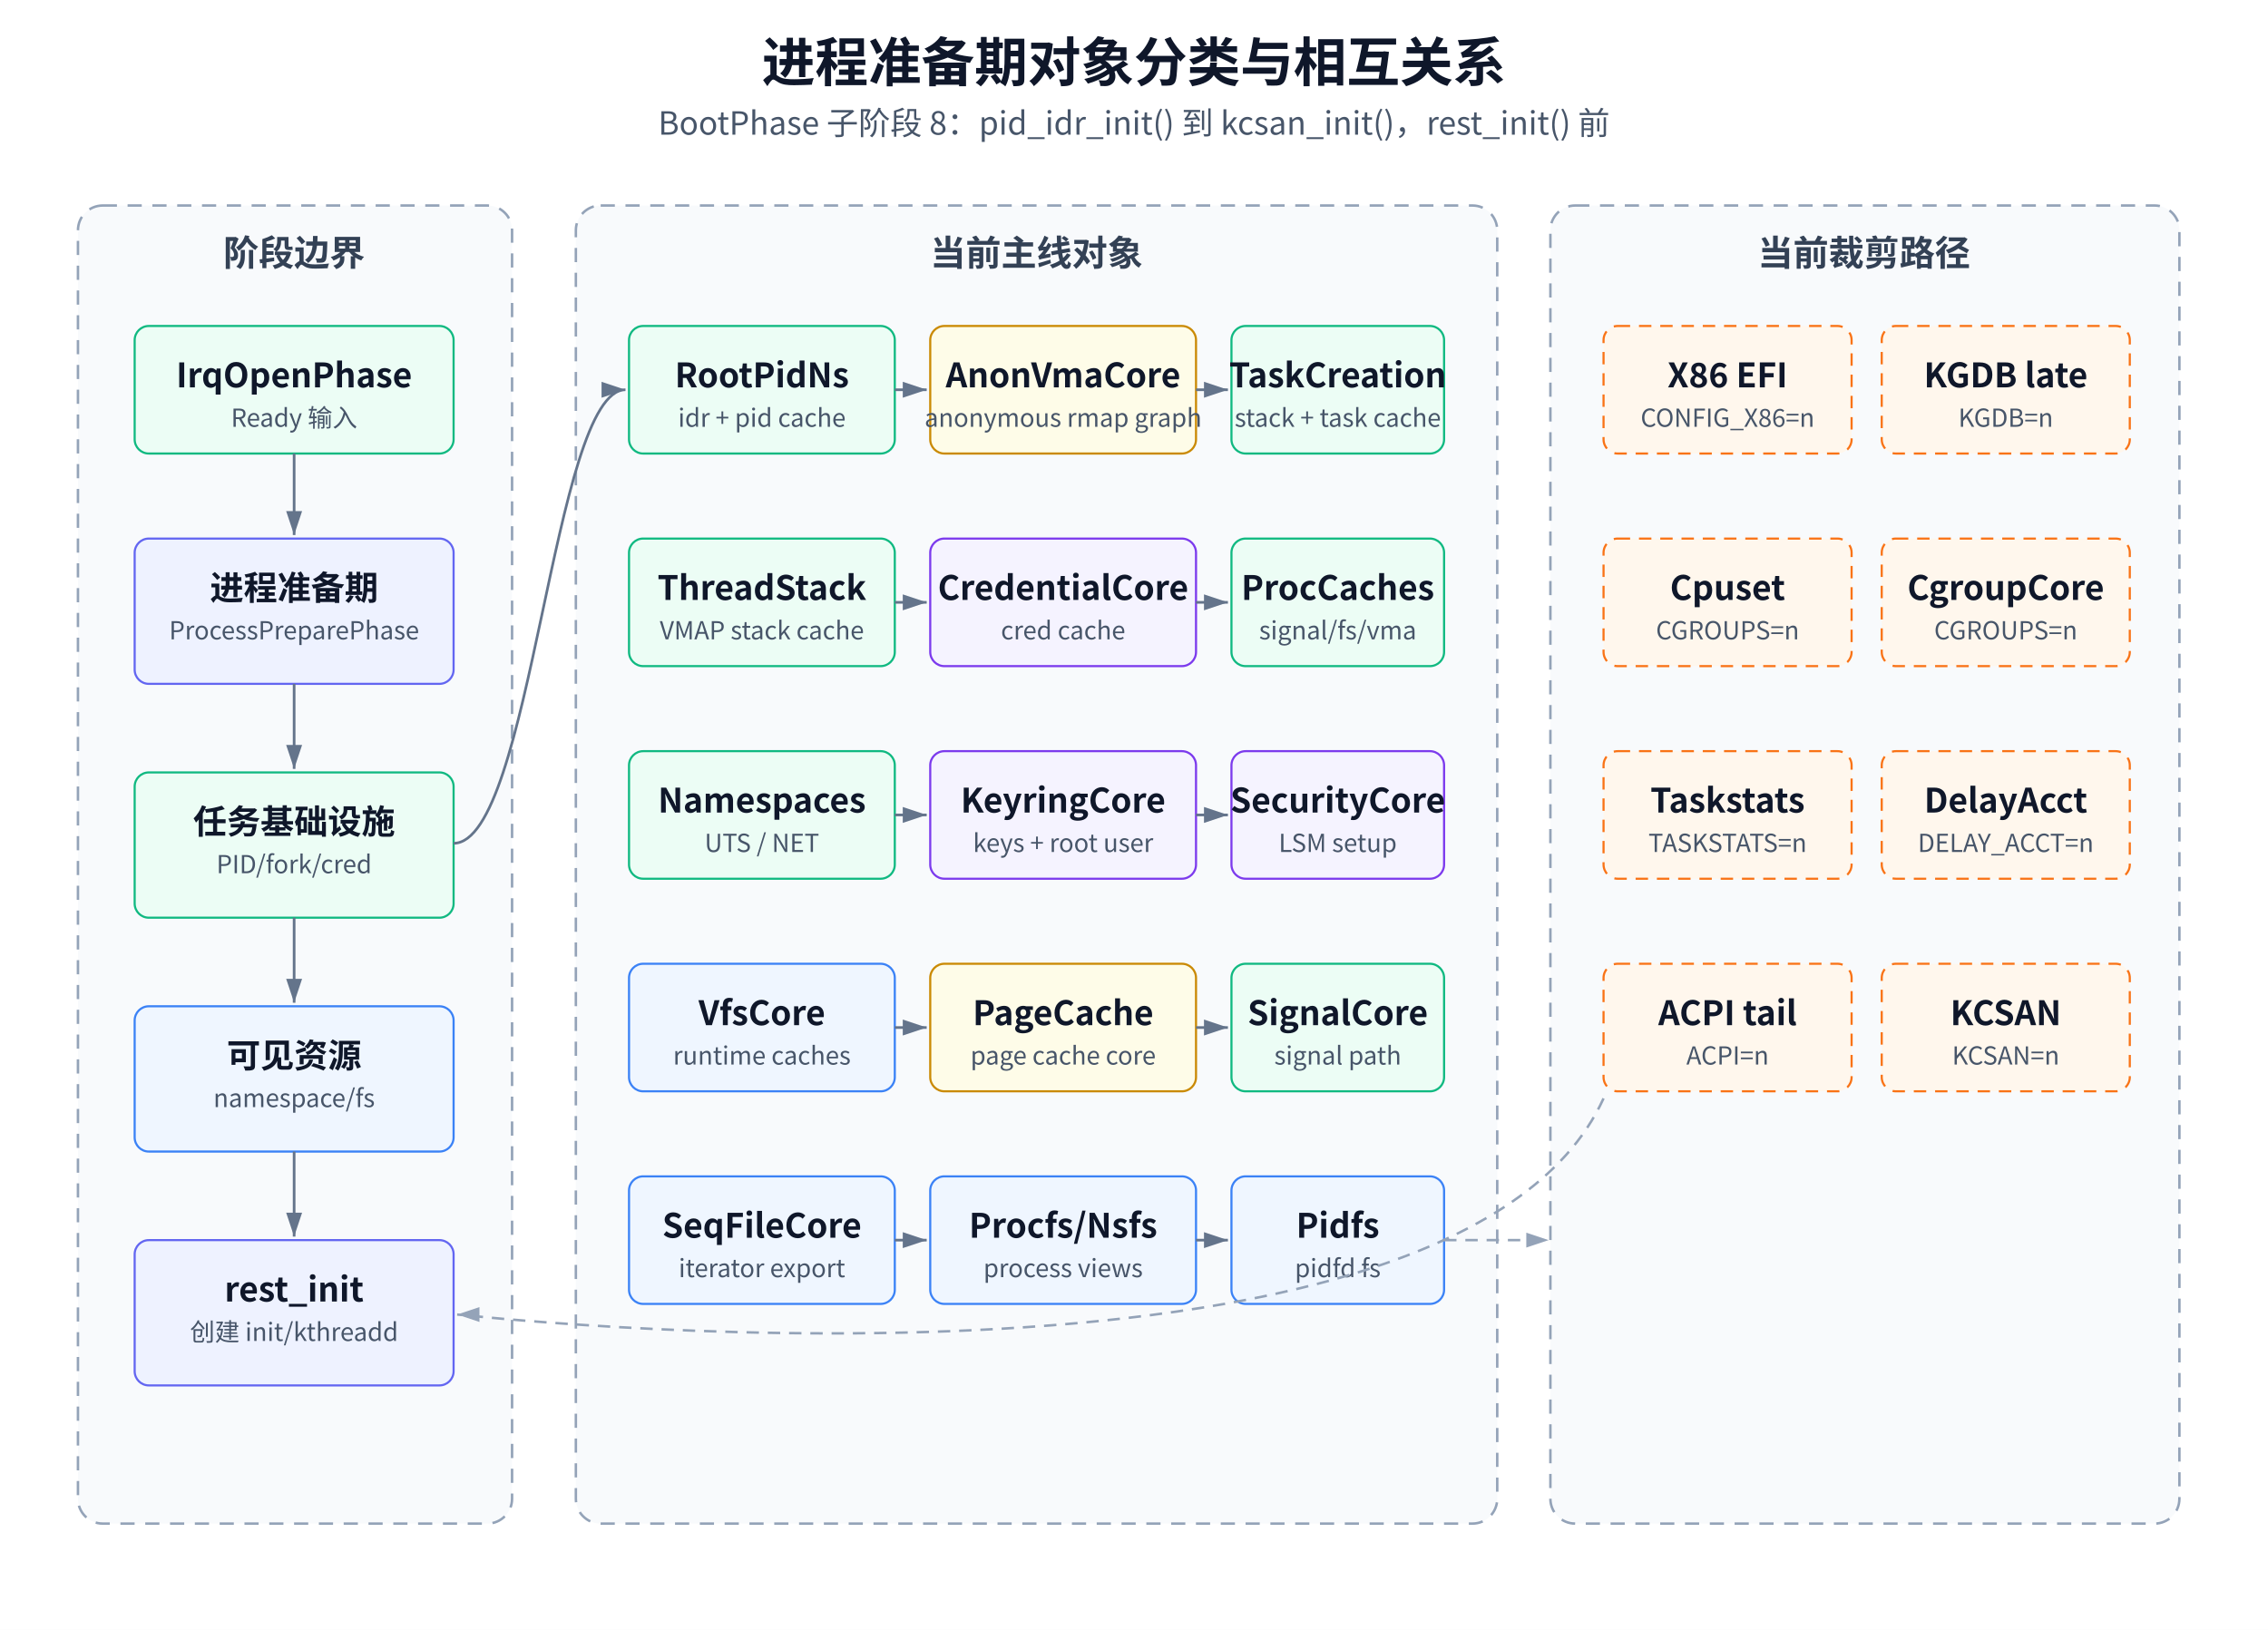
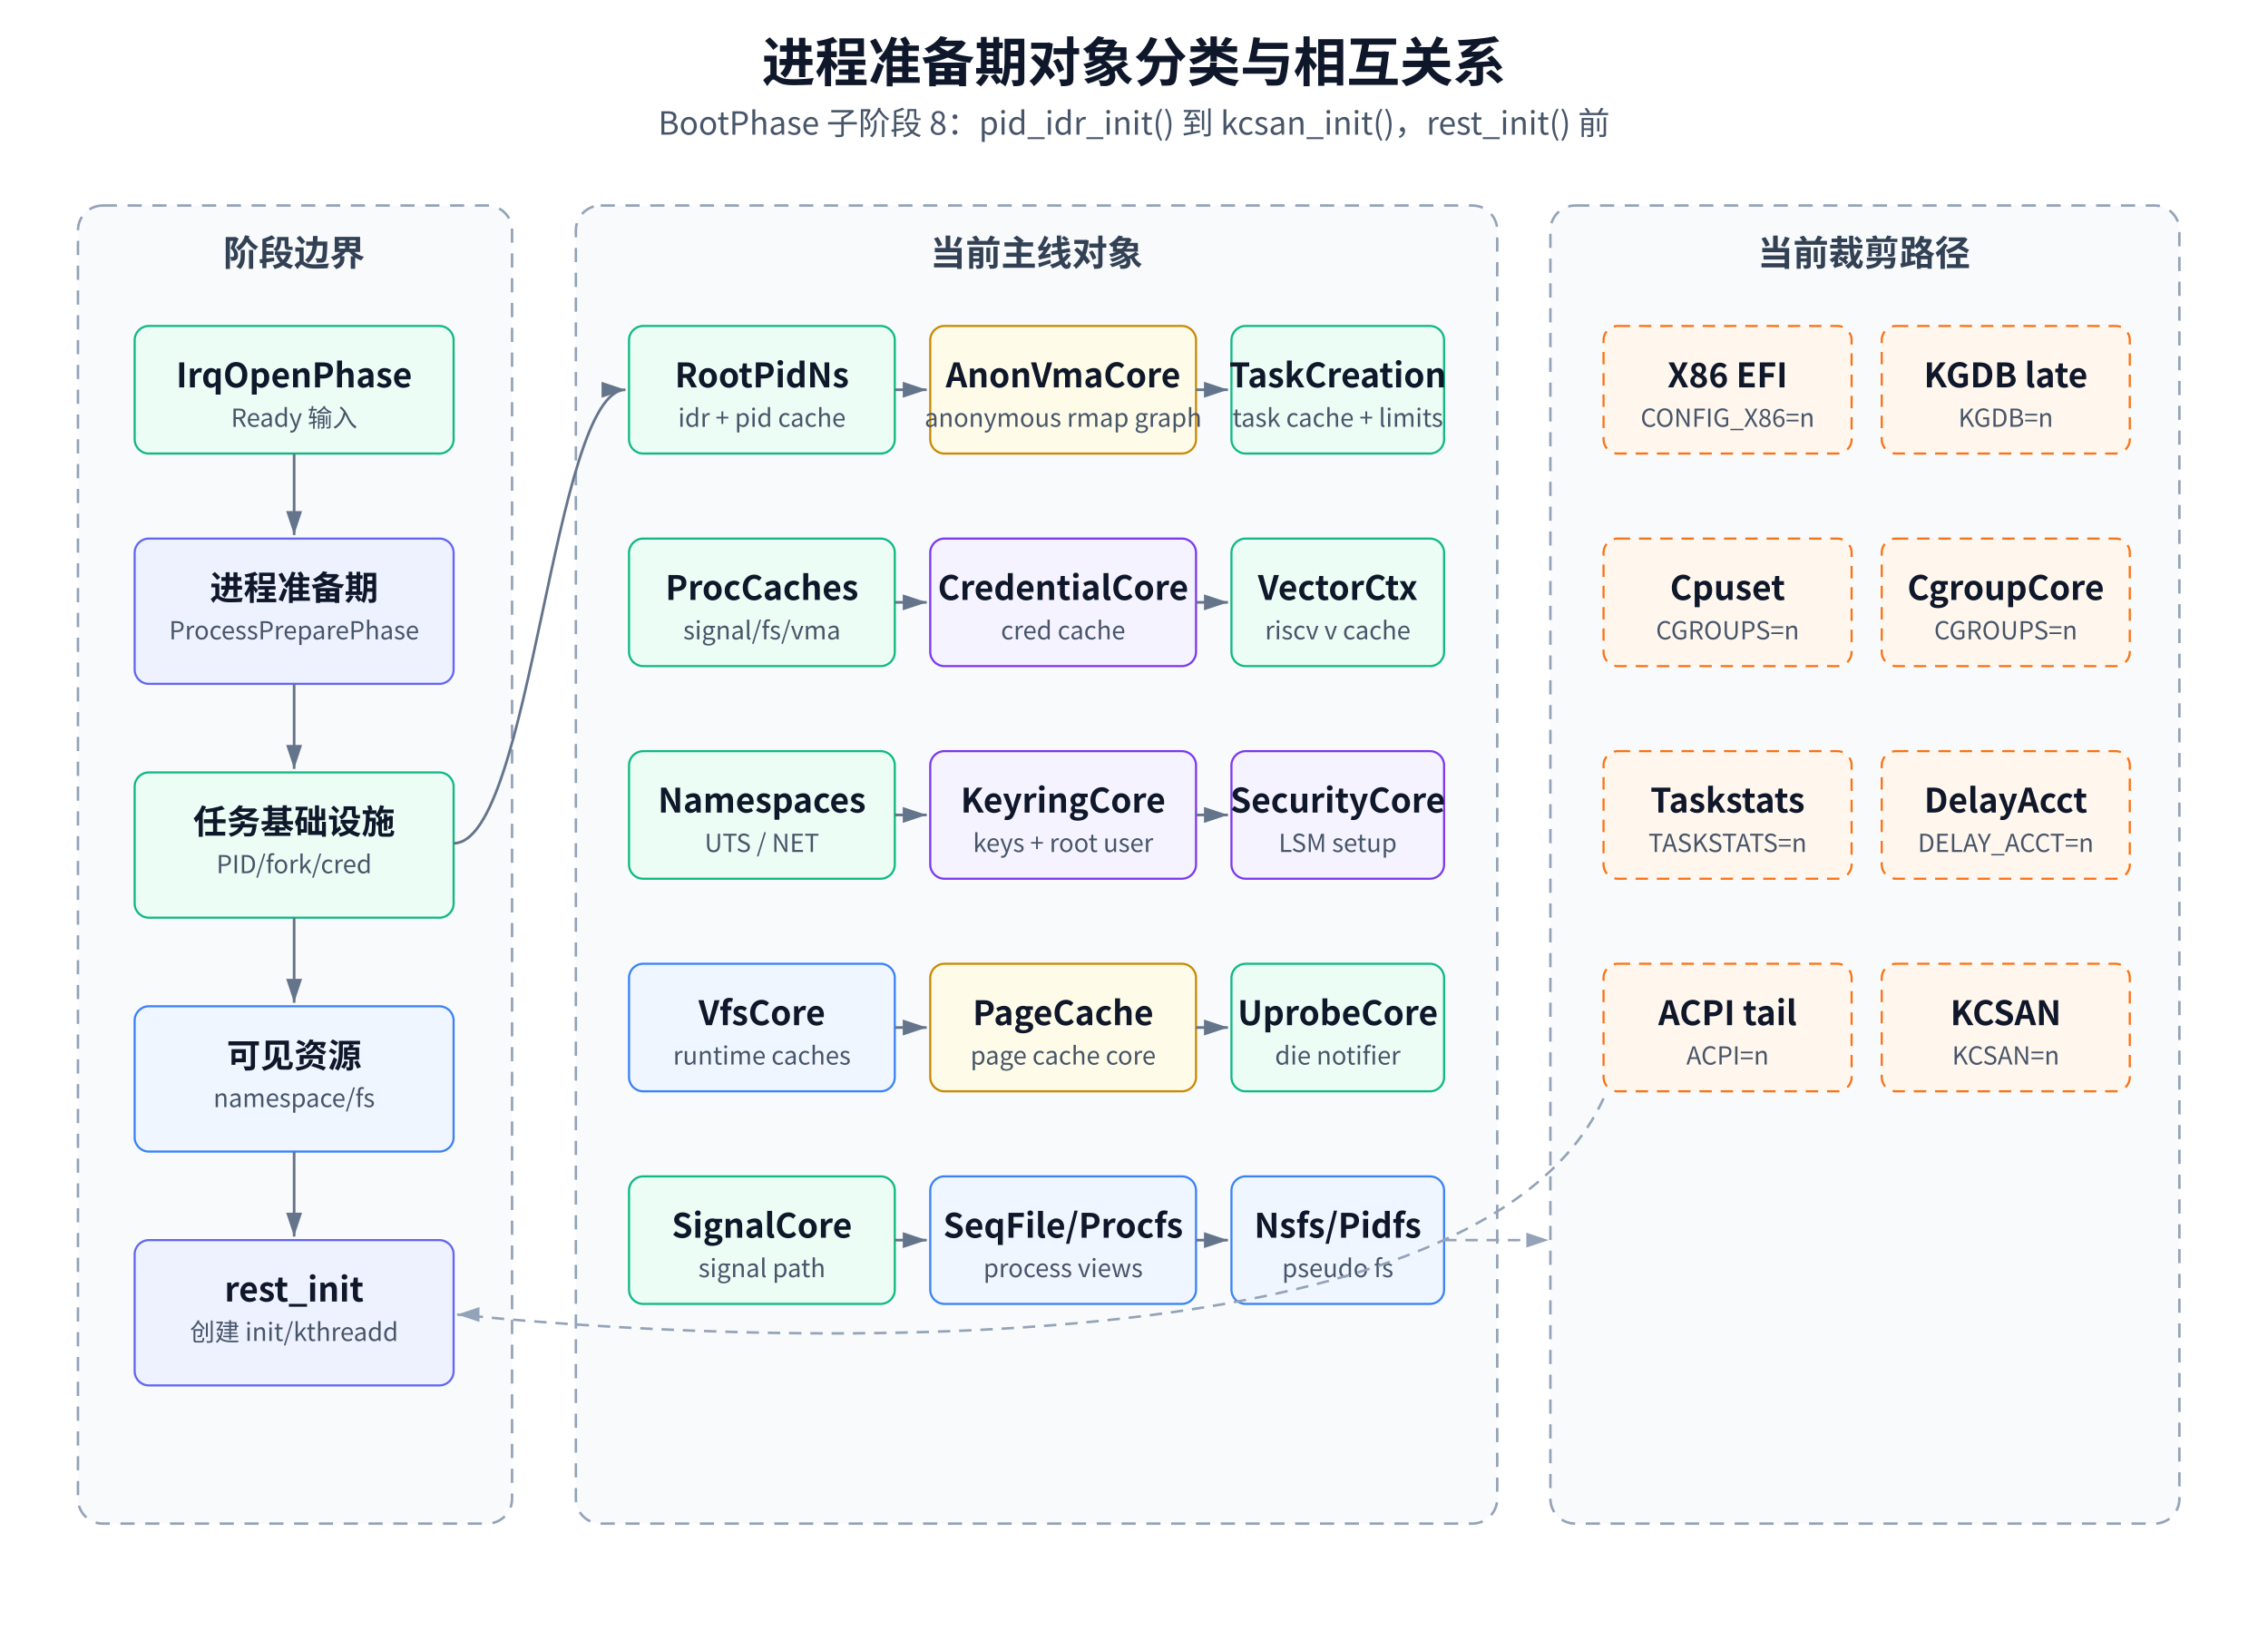
<svg xmlns="http://www.w3.org/2000/svg" width="1280" height="920" viewBox="0 0 1280 920" role="img" aria-labelledby="title desc">
  <defs>
    <style>
      text { font-family: "Microsoft YaHei", "Noto Sans CJK SC", "Source Han Sans SC", Arial, sans-serif; fill: #0f172a; }
      .title { font-size: 30px; font-weight: 600; }
      .subtitle { font-size: 18px; fill: #475569; }
      .group { fill: #f8fafc; stroke: #94a3b8; stroke-width: 1.4; stroke-dasharray: 8 6; }
      .box { fill: #ffffff; stroke: #334155; stroke-width: 1.2; }
      .phase { fill: #eef2ff; stroke: #6366f1; }
      .ready { fill: #ecfdf5; stroke: #10b981; }
      .proc { fill: #ecfdf5; stroke: #10b981; }
      .mm { fill: #fefce8; stroke: #ca8a04; }
      .fs { fill: #eff6ff; stroke: #3b82f6; }
      .sec { fill: #f5f3ff; stroke: #7c3aed; }
      .trimmed { fill: #fff7ed; stroke: #f97316; stroke-dasharray: 7 5; }
      .label { font-size: 19px; font-weight: 600; dominant-baseline: middle; }
      .small { font-size: 14px; fill: #475569; dominant-baseline: middle; }
      .group-title { font-size: 20px; font-weight: 600; fill: #334155; }
      .edge { stroke: #64748b; stroke-width: 1.5; fill: none; marker-end: url(#arrow); }
      .edge-dash { stroke: #94a3b8; stroke-width: 1.4; fill: none; stroke-dasharray: 7 5; marker-end: url(#arrow2); }
    </style>
    <marker id="arrow" markerWidth="10" markerHeight="10" refX="9" refY="3" orient="auto" markerUnits="strokeWidth">
      <path d="M0,0 L0,6 L9,3 z" fill="#64748b" />
    </marker>
    <marker id="arrow2" markerWidth="10" markerHeight="10" refX="9" refY="3" orient="auto" markerUnits="strokeWidth">
      <path d="M0,0 L0,6 L9,3 z" fill="#94a3b8" />
    </marker>
  </defs>
  <rect x="0" y="0" width="1280" height="920" fill="#ffffff" />
  <text x="640" y="46" text-anchor="middle" class="title">进程准备期对象分类与相互关系</text>
  <text x="640" y="76" text-anchor="middle" class="subtitle">BootPhase 子阶段 8：pid_idr_init() 到 kcsan_init()，rest_init() 前</text>
  <rect x="44" y="116" width="245" height="744" rx="14" class="group" />
  <text x="166" y="150" text-anchor="middle" class="group-title">阶段边界</text>
  <rect x="76" y="184" width="180" height="72" rx="8" class="box ready" />
  <text x="166" y="212" text-anchor="middle" class="label">IrqOpenPhase</text>
  <text x="166" y="236" text-anchor="middle" class="small">Ready 输入</text>
  <rect x="76" y="304" width="180" height="82" rx="8" class="box phase" />
  <text x="166" y="332" text-anchor="middle" class="label">进程准备期</text>
  <text x="166" y="356" text-anchor="middle" class="small">ProcessPreparePhase</text>
  <rect x="76" y="436" width="180" height="82" rx="8" class="box proc" />
  <text x="166" y="464" text-anchor="middle" class="label">任务基础设施</text>
  <text x="166" y="488" text-anchor="middle" class="small">PID/fork/cred</text>
  <rect x="76" y="568" width="180" height="82" rx="8" class="box fs" />
  <text x="166" y="596" text-anchor="middle" class="label">可见资源</text>
  <text x="166" y="620" text-anchor="middle" class="small">namespace/fs</text>
  <rect x="76" y="700" width="180" height="82" rx="8" class="box phase" />
  <text x="166" y="728" text-anchor="middle" class="label">rest_init</text>
  <text x="166" y="752" text-anchor="middle" class="small">创建 init/kthreadd</text>
  <path d="M166 256 L166 302" class="edge" />
  <path d="M166 386 L166 434" class="edge" />
  <path d="M166 518 L166 566" class="edge" />
  <path d="M166 650 L166 698" class="edge" />
  <rect x="325" y="116" width="520" height="744" rx="14" class="group" />
  <text x="585" y="150" text-anchor="middle" class="group-title">当前主线对象</text>
  <rect x="355" y="184" width="150" height="72" rx="8" class="box proc" />
  <text x="430" y="212" text-anchor="middle" class="label">RootPidNs</text>
  <text x="430" y="236" text-anchor="middle" class="small">idr + pid cache</text>
  <rect x="525" y="184" width="150" height="72" rx="8" class="box mm" />
  <text x="600" y="212" text-anchor="middle" class="label">AnonVmaCore</text>
  <text x="600" y="236" text-anchor="middle" class="small">anonymous rmap graph</text>
  <rect x="695" y="184" width="120" height="72" rx="8" class="box proc" />
  <text x="755" y="212" text-anchor="middle" class="label">TaskCreation</text>
-   <text x="755" y="236" text-anchor="middle" class="small">stack + task cache</text>
+   <text x="755" y="236" text-anchor="middle" class="small">task cache + limits</text>
  <rect x="355" y="304" width="150" height="72" rx="8" class="box proc" />
-   <text x="430" y="332" text-anchor="middle" class="label">ThreadStack</text>
-   <text x="430" y="356" text-anchor="middle" class="small">VMAP stack cache</text>
+   <text x="430" y="332" text-anchor="middle" class="label">ProcCaches</text>
+   <text x="430" y="356" text-anchor="middle" class="small">signal/fs/vma</text>
  <rect x="525" y="304" width="150" height="72" rx="8" class="box sec" />
  <text x="600" y="332" text-anchor="middle" class="label">CredentialCore</text>
  <text x="600" y="356" text-anchor="middle" class="small">cred cache</text>
  <rect x="695" y="304" width="120" height="72" rx="8" class="box proc" />
-   <text x="755" y="332" text-anchor="middle" class="label">ProcCaches</text>
-   <text x="755" y="356" text-anchor="middle" class="small">signal/fs/vma</text>
+   <text x="755" y="332" text-anchor="middle" class="label">VectorCtx</text>
+   <text x="755" y="356" text-anchor="middle" class="small">riscv v cache</text>
  <rect x="355" y="424" width="150" height="72" rx="8" class="box proc" />
  <text x="430" y="452" text-anchor="middle" class="label">Namespaces</text>
  <text x="430" y="476" text-anchor="middle" class="small">UTS / NET</text>
  <rect x="525" y="424" width="150" height="72" rx="8" class="box sec" />
  <text x="600" y="452" text-anchor="middle" class="label">KeyringCore</text>
  <text x="600" y="476" text-anchor="middle" class="small">keys + root user</text>
  <rect x="695" y="424" width="120" height="72" rx="8" class="box sec" />
  <text x="755" y="452" text-anchor="middle" class="label">SecurityCore</text>
  <text x="755" y="476" text-anchor="middle" class="small">LSM setup</text>
  <rect x="355" y="544" width="150" height="72" rx="8" class="box fs" />
  <text x="430" y="572" text-anchor="middle" class="label">VfsCore</text>
  <text x="430" y="596" text-anchor="middle" class="small">runtime caches</text>
  <rect x="525" y="544" width="150" height="72" rx="8" class="box mm" />
  <text x="600" y="572" text-anchor="middle" class="label">PageCache</text>
  <text x="600" y="596" text-anchor="middle" class="small">page cache core</text>
  <rect x="695" y="544" width="120" height="72" rx="8" class="box proc" />
-   <text x="755" y="572" text-anchor="middle" class="label">SignalCore</text>
-   <text x="755" y="596" text-anchor="middle" class="small">signal path</text>
-   <rect x="355" y="664" width="150" height="72" rx="8" class="box fs" />
-   <text x="430" y="692" text-anchor="middle" class="label">SeqFileCore</text>
-   <text x="430" y="716" text-anchor="middle" class="small">iterator export</text>
+   <text x="755" y="572" text-anchor="middle" class="label">UprobeCore</text>
+   <text x="755" y="596" text-anchor="middle" class="small">die notifier</text>
+   <rect x="355" y="664" width="150" height="72" rx="8" class="box proc" />
+   <text x="430" y="692" text-anchor="middle" class="label">SignalCore</text>
+   <text x="430" y="716" text-anchor="middle" class="small">signal path</text>
  <rect x="525" y="664" width="150" height="72" rx="8" class="box fs" />
-   <text x="600" y="692" text-anchor="middle" class="label">Procfs/Nsfs</text>
+   <text x="600" y="692" text-anchor="middle" class="label">SeqFile/Procfs</text>
  <text x="600" y="716" text-anchor="middle" class="small">process views</text>
  <rect x="695" y="664" width="120" height="72" rx="8" class="box fs" />
-   <text x="755" y="692" text-anchor="middle" class="label">Pidfs</text>
-   <text x="755" y="716" text-anchor="middle" class="small">pidfd fs</text>
+   <text x="755" y="692" text-anchor="middle" class="label">Nsfs/Pidfs</text>
+   <text x="755" y="716" text-anchor="middle" class="small">pseudo fs</text>
  <rect x="875" y="116" width="355" height="744" rx="14" class="group" />
  <text x="1052" y="150" text-anchor="middle" class="group-title">当前裁剪路径</text>
  <rect x="905" y="184" width="140" height="72" rx="8" class="box trimmed" />
  <text x="975" y="212" text-anchor="middle" class="label">X86 EFI</text>
  <text x="975" y="236" text-anchor="middle" class="small">CONFIG_X86=n</text>
  <rect x="1062" y="184" width="140" height="72" rx="8" class="box trimmed" />
  <text x="1132" y="212" text-anchor="middle" class="label">KGDB late</text>
  <text x="1132" y="236" text-anchor="middle" class="small">KGDB=n</text>
  <rect x="905" y="304" width="140" height="72" rx="8" class="box trimmed" />
  <text x="975" y="332" text-anchor="middle" class="label">Cpuset</text>
  <text x="975" y="356" text-anchor="middle" class="small">CGROUPS=n</text>
  <rect x="1062" y="304" width="140" height="72" rx="8" class="box trimmed" />
  <text x="1132" y="332" text-anchor="middle" class="label">CgroupCore</text>
  <text x="1132" y="356" text-anchor="middle" class="small">CGROUPS=n</text>
  <rect x="905" y="424" width="140" height="72" rx="8" class="box trimmed" />
  <text x="975" y="452" text-anchor="middle" class="label">Taskstats</text>
  <text x="975" y="476" text-anchor="middle" class="small">TASKSTATS=n</text>
  <rect x="1062" y="424" width="140" height="72" rx="8" class="box trimmed" />
  <text x="1132" y="452" text-anchor="middle" class="label">DelayAcct</text>
  <text x="1132" y="476" text-anchor="middle" class="small">DELAY_ACCT=n</text>
  <rect x="905" y="544" width="140" height="72" rx="8" class="box trimmed" />
  <text x="975" y="572" text-anchor="middle" class="label">ACPI tail</text>
  <text x="975" y="596" text-anchor="middle" class="small">ACPI=n</text>
  <rect x="1062" y="544" width="140" height="72" rx="8" class="box trimmed" />
  <text x="1132" y="572" text-anchor="middle" class="label">KCSAN</text>
  <text x="1132" y="596" text-anchor="middle" class="small">KCSAN=n</text>
  <path d="M256 476 C300 476, 312 220, 353 220" class="edge" />
  <path d="M505 220 L523 220" class="edge" />
  <path d="M675 220 L693 220" class="edge" />
  <path d="M505 340 L523 340" class="edge" />
  <path d="M675 340 L693 340" class="edge" />
  <path d="M505 460 L523 460" class="edge" />
  <path d="M675 460 L693 460" class="edge" />
  <path d="M505 580 L523 580" class="edge" />
  <path d="M675 580 L693 580" class="edge" />
  <path d="M505 700 L523 700" class="edge" />
  <path d="M675 700 L693 700" class="edge" />
  <path d="M815 700 C855 700, 856 700, 874 700" class="edge-dash" />
  <path d="M905 620 C820 806, 262 742, 258 742" class="edge-dash" />
</svg>
